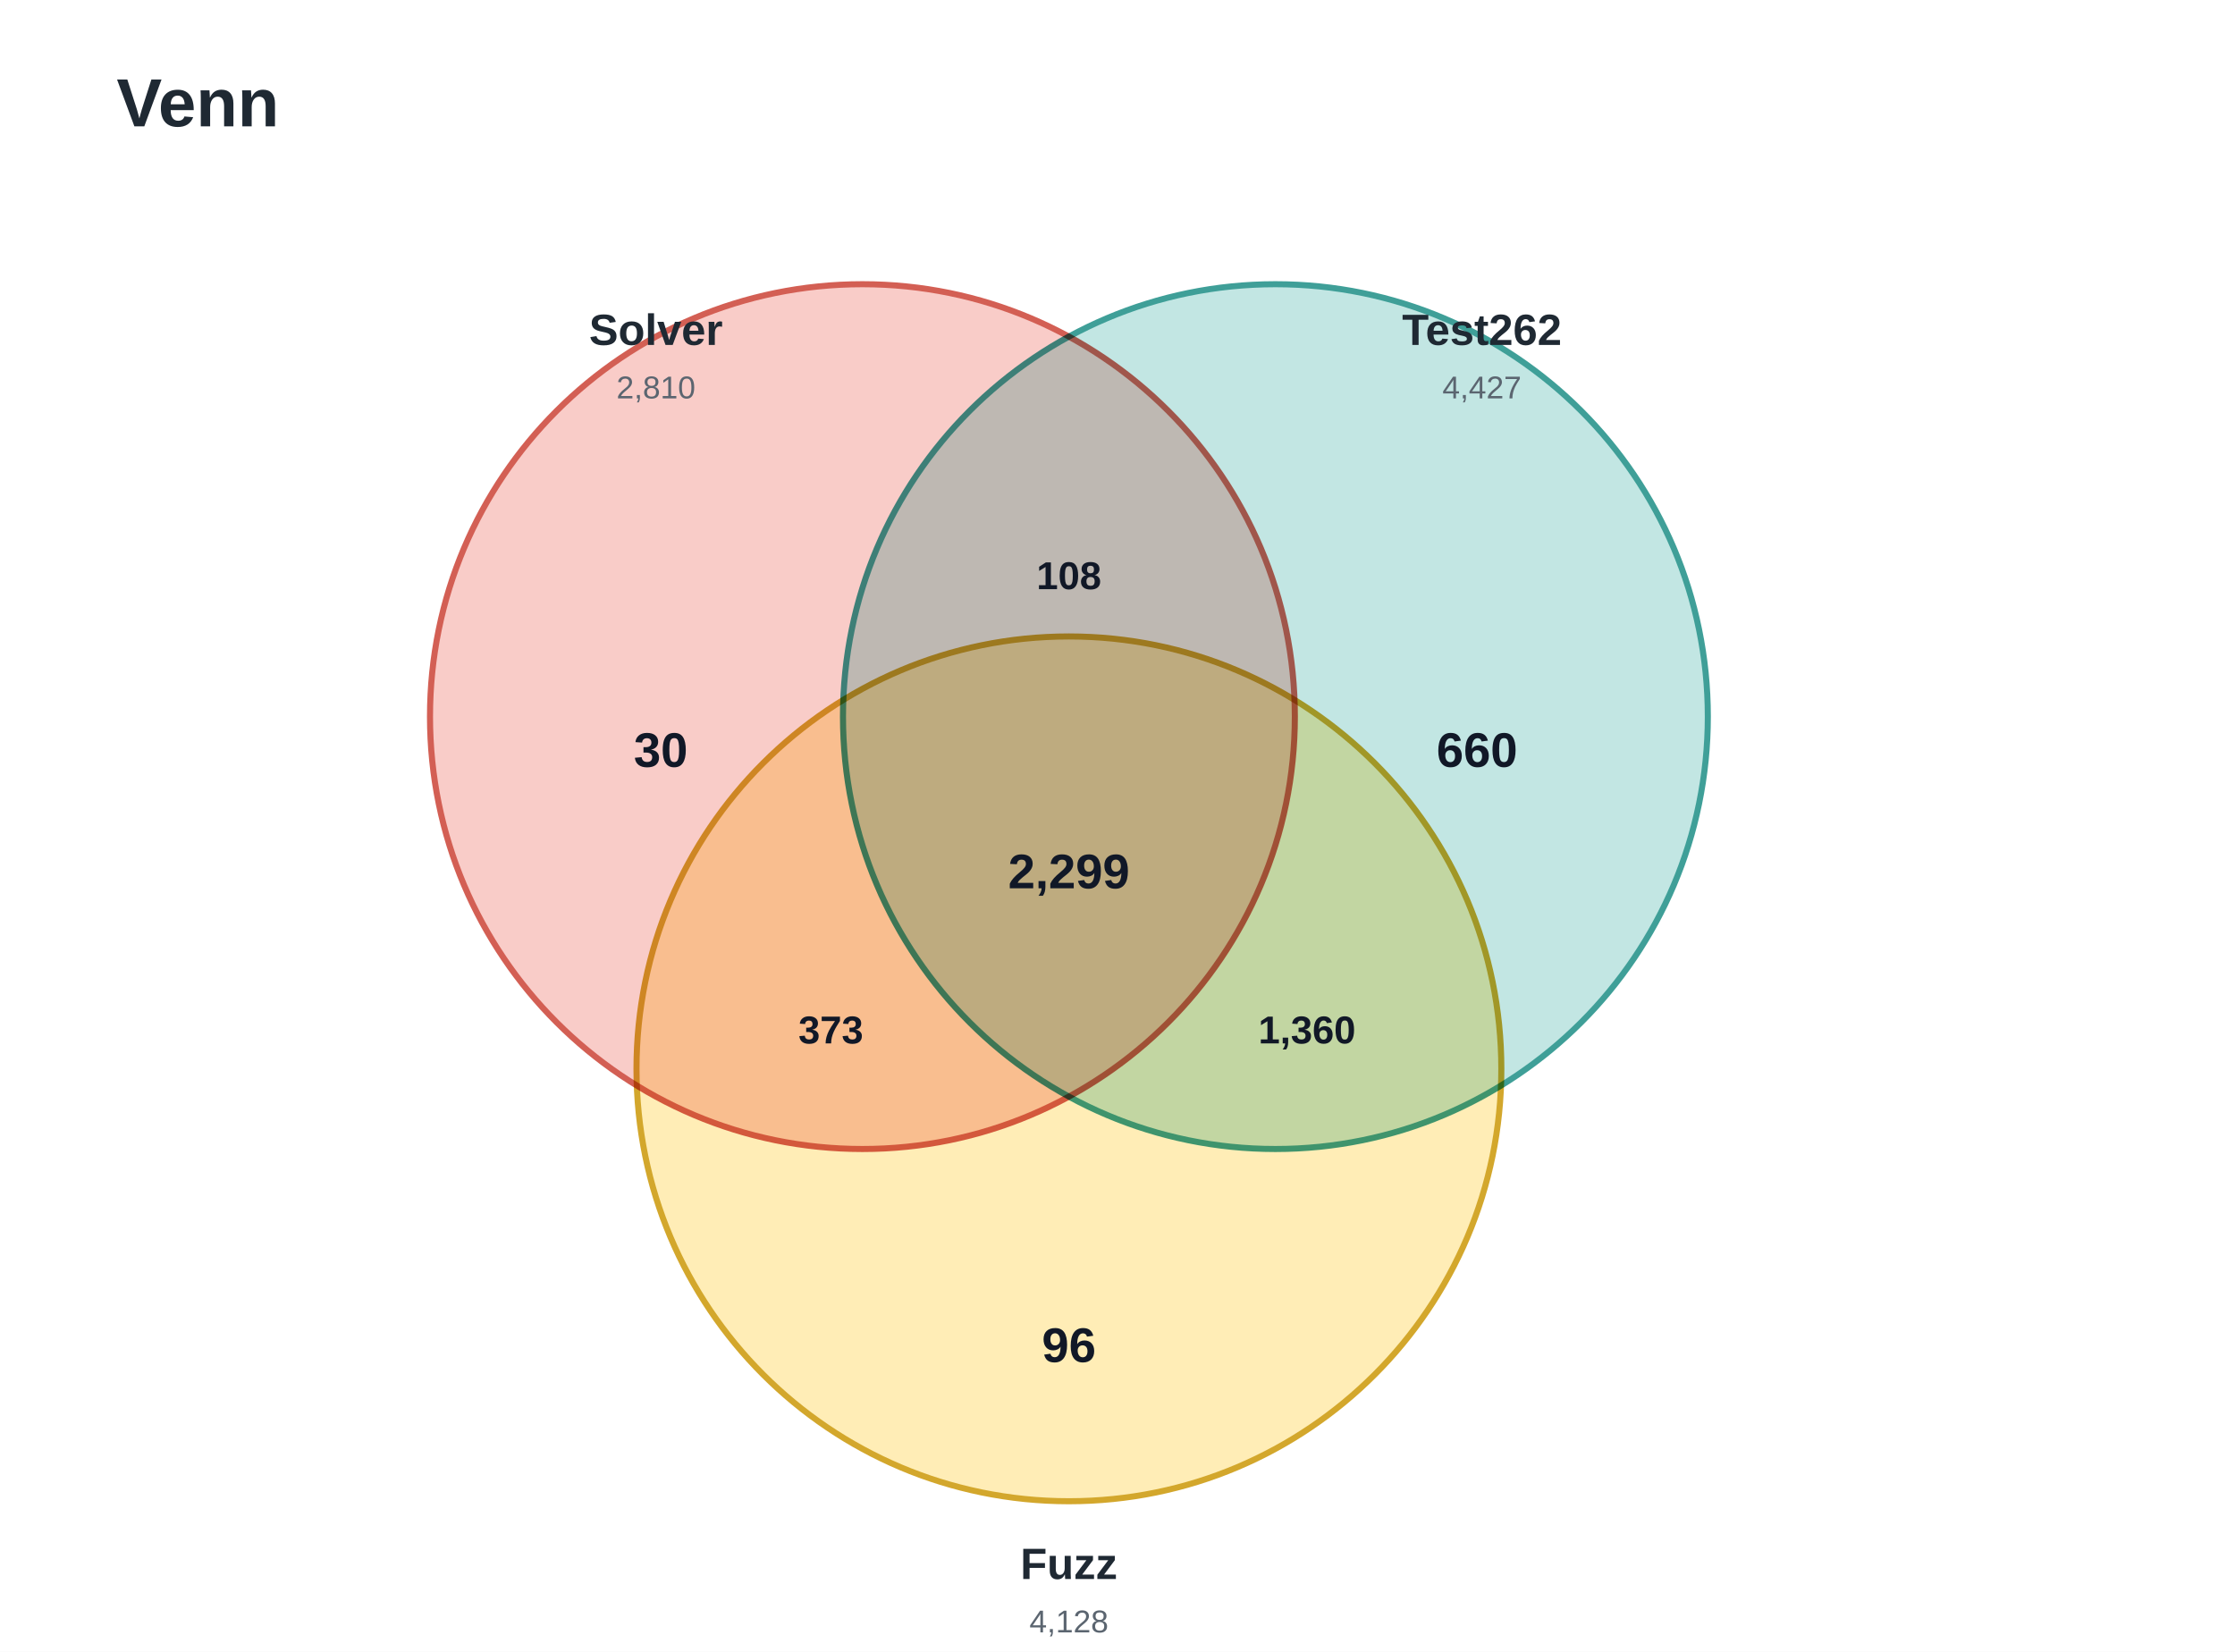
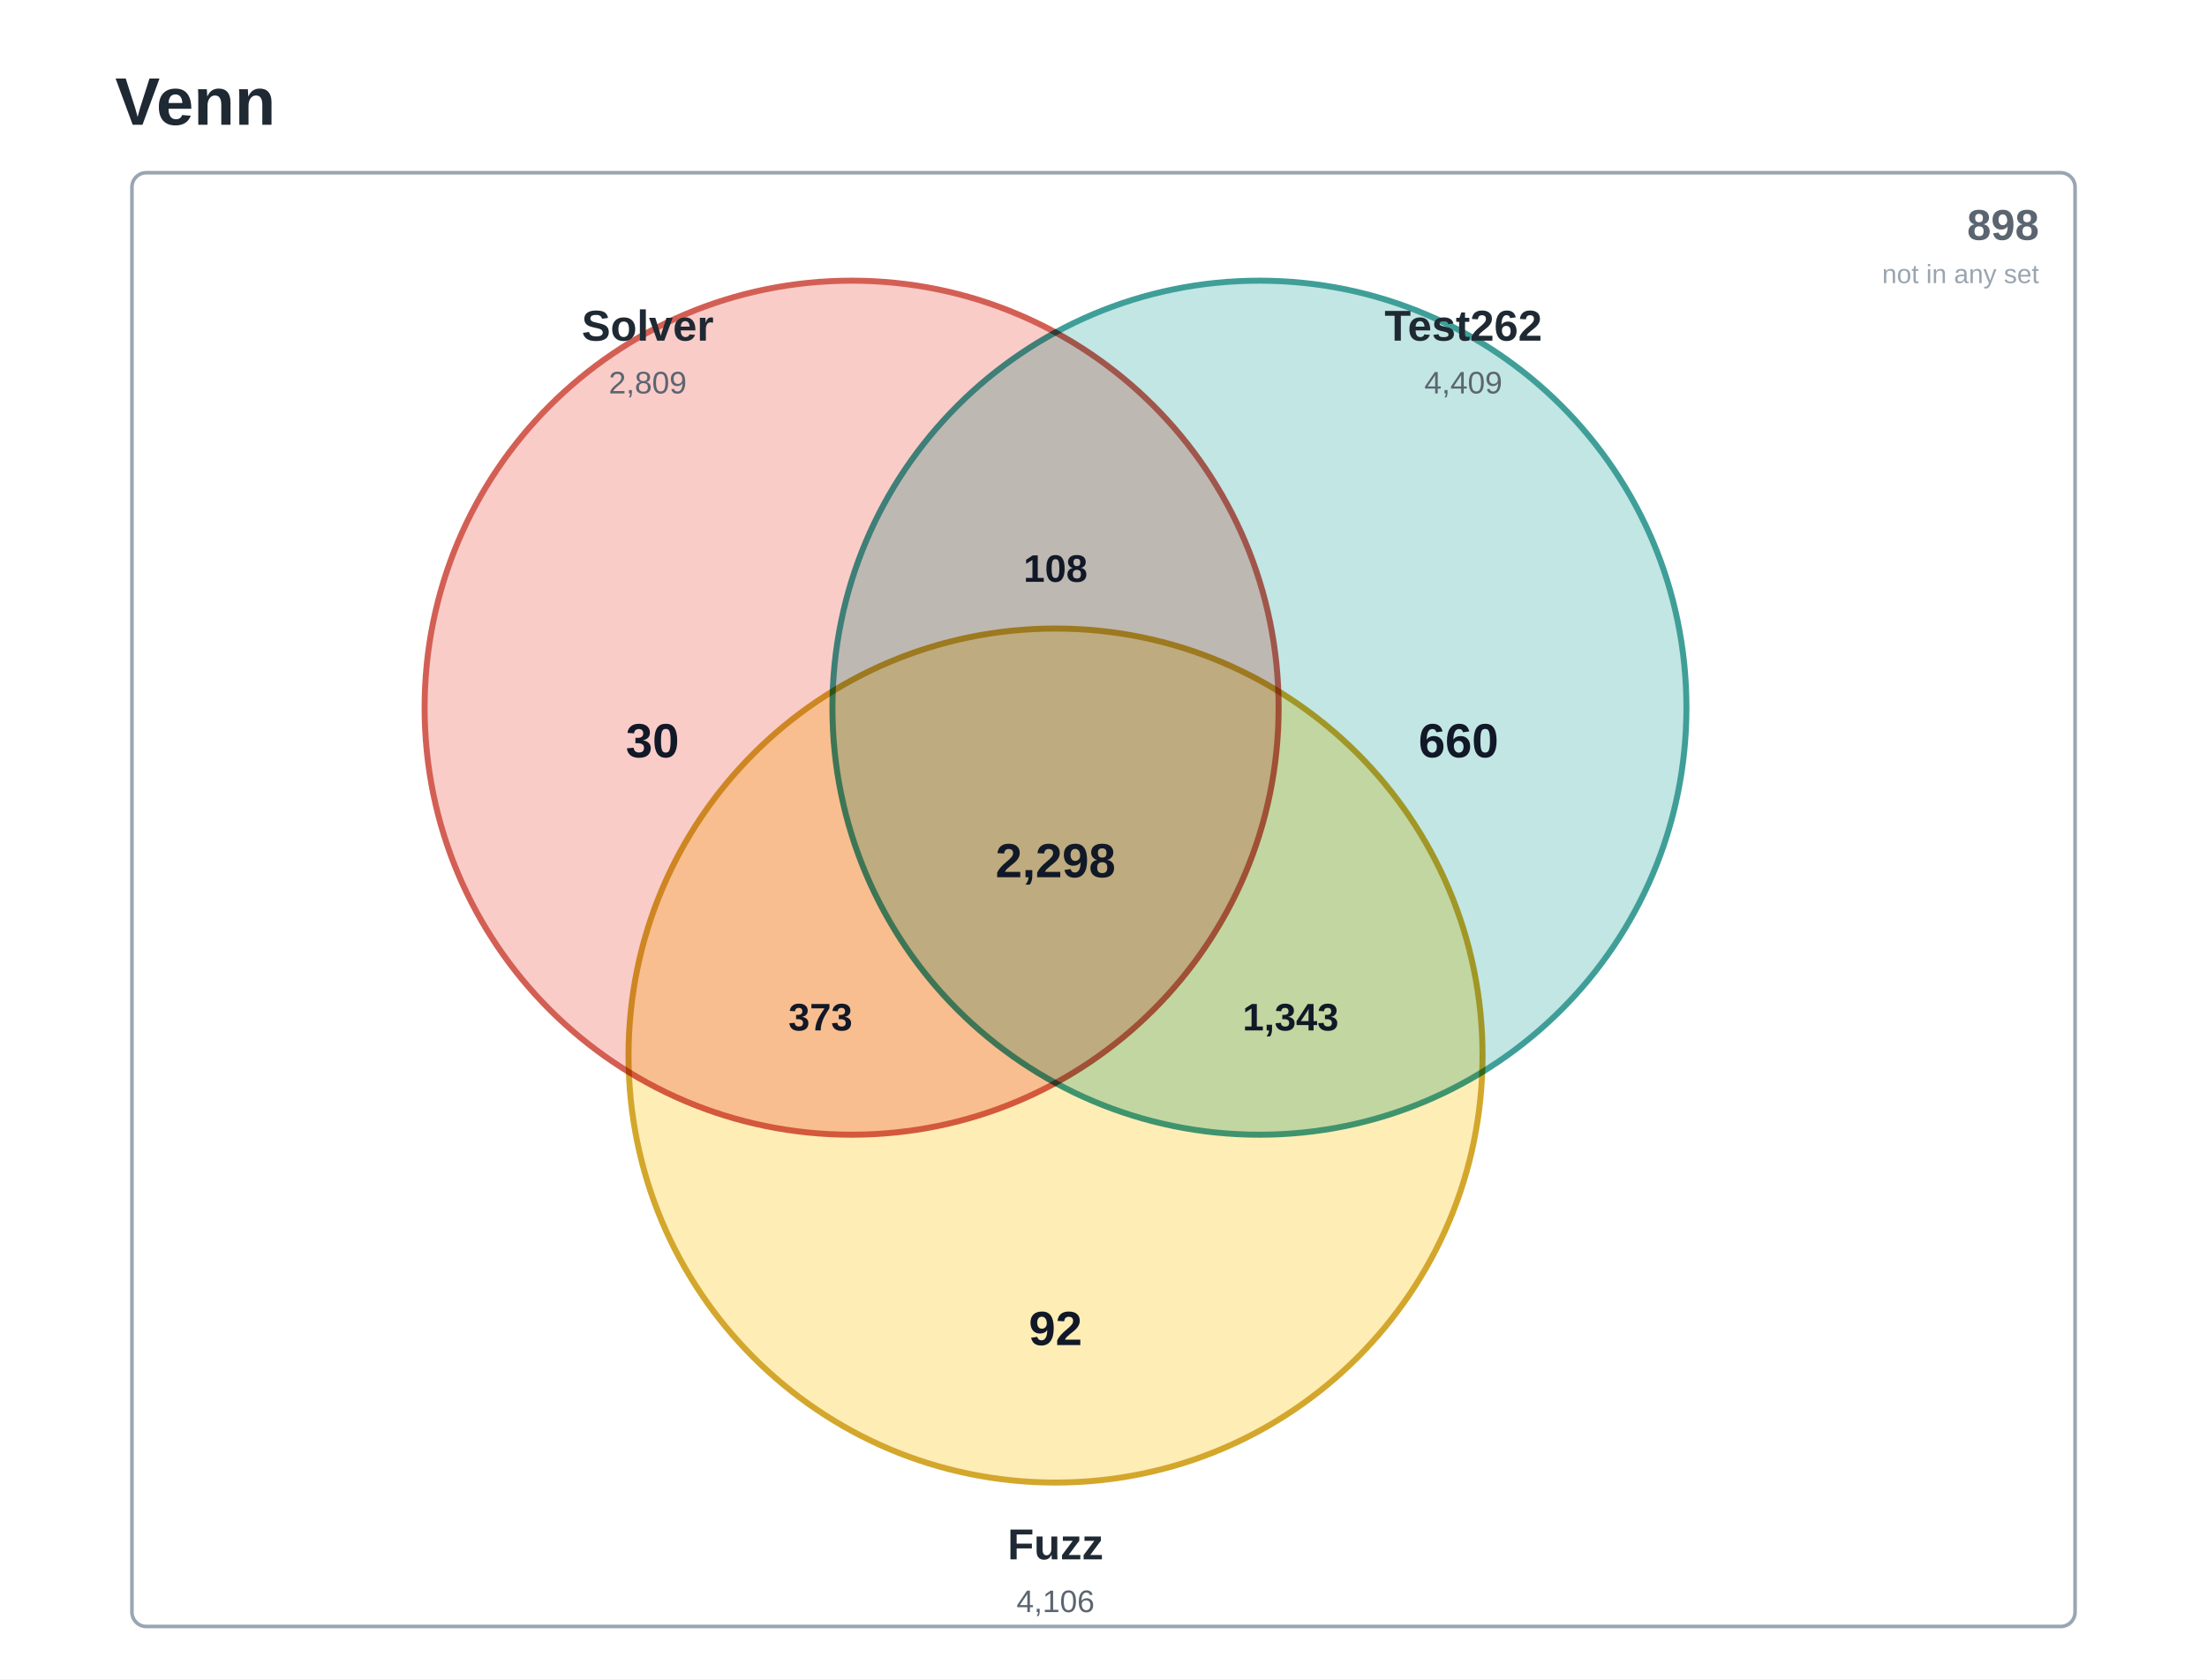
- <svg xmlns="http://www.w3.org/2000/svg" width="920" height="680" viewBox="0 0 920 680" role="img" aria-labelledby="title desc">
+ <svg xmlns="http://www.w3.org/2000/svg" width="920" height="700" viewBox="0 0 920 700" role="img" aria-labelledby="title desc">
  <style>
    .bg { fill: #ffffff; }
    .title { font: 700 28px Arial, sans-serif; fill: #1f2933; }
    .circle { stroke-width: 2.5; mix-blend-mode: multiply; }
    .solver { fill: #f28b82; fill-opacity: 0.44; stroke: #d35f54; }
    .test262 { fill: #80cbc4; fill-opacity: 0.48; stroke: #3f9f98; }
    .fuzz { fill: #ffe082; fill-opacity: 0.58; stroke: #d3a72c; }
    .set-label { font: 700 18px Arial, sans-serif; fill: #1f2933; text-anchor: middle; }
    .set-size { font: 400 13px Arial, sans-serif; fill: #5b6570; text-anchor: middle; }
    .count { font: 700 20px Arial, sans-serif; fill: #111827; text-anchor: middle; dominant-baseline: middle; }
    .small-count { font: 700 16px Arial, sans-serif; fill: #111827; text-anchor: middle; dominant-baseline: middle; }
+     .universe { fill: none; stroke: #9aa5b1; stroke-width: 1.5; }
+     .universe-count { font: 700 18px Arial, sans-serif; fill: #5b6570; text-anchor: end; }
+     .universe-label { font: 400 11px Arial, sans-serif; fill: #9aa5b1; text-anchor: end; }
  </style>
-   <rect class="bg" x="0" y="0" width="920" height="680" />
+   <rect class="bg" x="0" y="0" width="920" height="700" />
+   <rect class="universe" x="55" y="72" width="810" height="606" rx="6" />
+   <text class="universe-count" x="850" y="100">898</text>
+   <text class="universe-label" x="850" y="118">not in any set</text>
  <text class="title" x="48" y="52">Venn</text>
  <g transform="translate(0,20)">
    <circle class="circle solver" cx="355" cy="275" r="178" />
    <circle class="circle test262" cx="525" cy="275" r="178" />
    <circle class="circle fuzz" cx="440" cy="420" r="178" />
    <text class="set-label" x="270" y="122">Solver</text>
-     <text class="set-size" x="270" y="144">2,810</text>
+     <text class="set-size" x="270" y="144">2,809</text>
    <text class="set-label" x="610" y="122">Test262</text>
-     <text class="set-size" x="610" y="144">4,427</text>
+     <text class="set-size" x="610" y="144">4,409</text>
    <text class="set-label" x="440" y="630">Fuzz</text>
-     <text class="set-size" x="440" y="652">4,128</text>
+     <text class="set-size" x="440" y="652">4,106</text>
    <text class="count" x="272" y="290">30</text>
    <text class="count" x="608" y="290">660</text>
-     <text class="count" x="440" y="535">96</text>
+     <text class="count" x="440" y="535">92</text>
    <text class="small-count" x="440" y="218">108</text>
    <text class="small-count" x="342" y="405">373</text>
-     <text class="small-count" x="538" y="405">1,360</text>
-     <text class="count" x="440" y="340">2,299</text>
+     <text class="small-count" x="538" y="405">1,343</text>
+     <text class="count" x="440" y="340">2,298</text>
  </g>
</svg>
